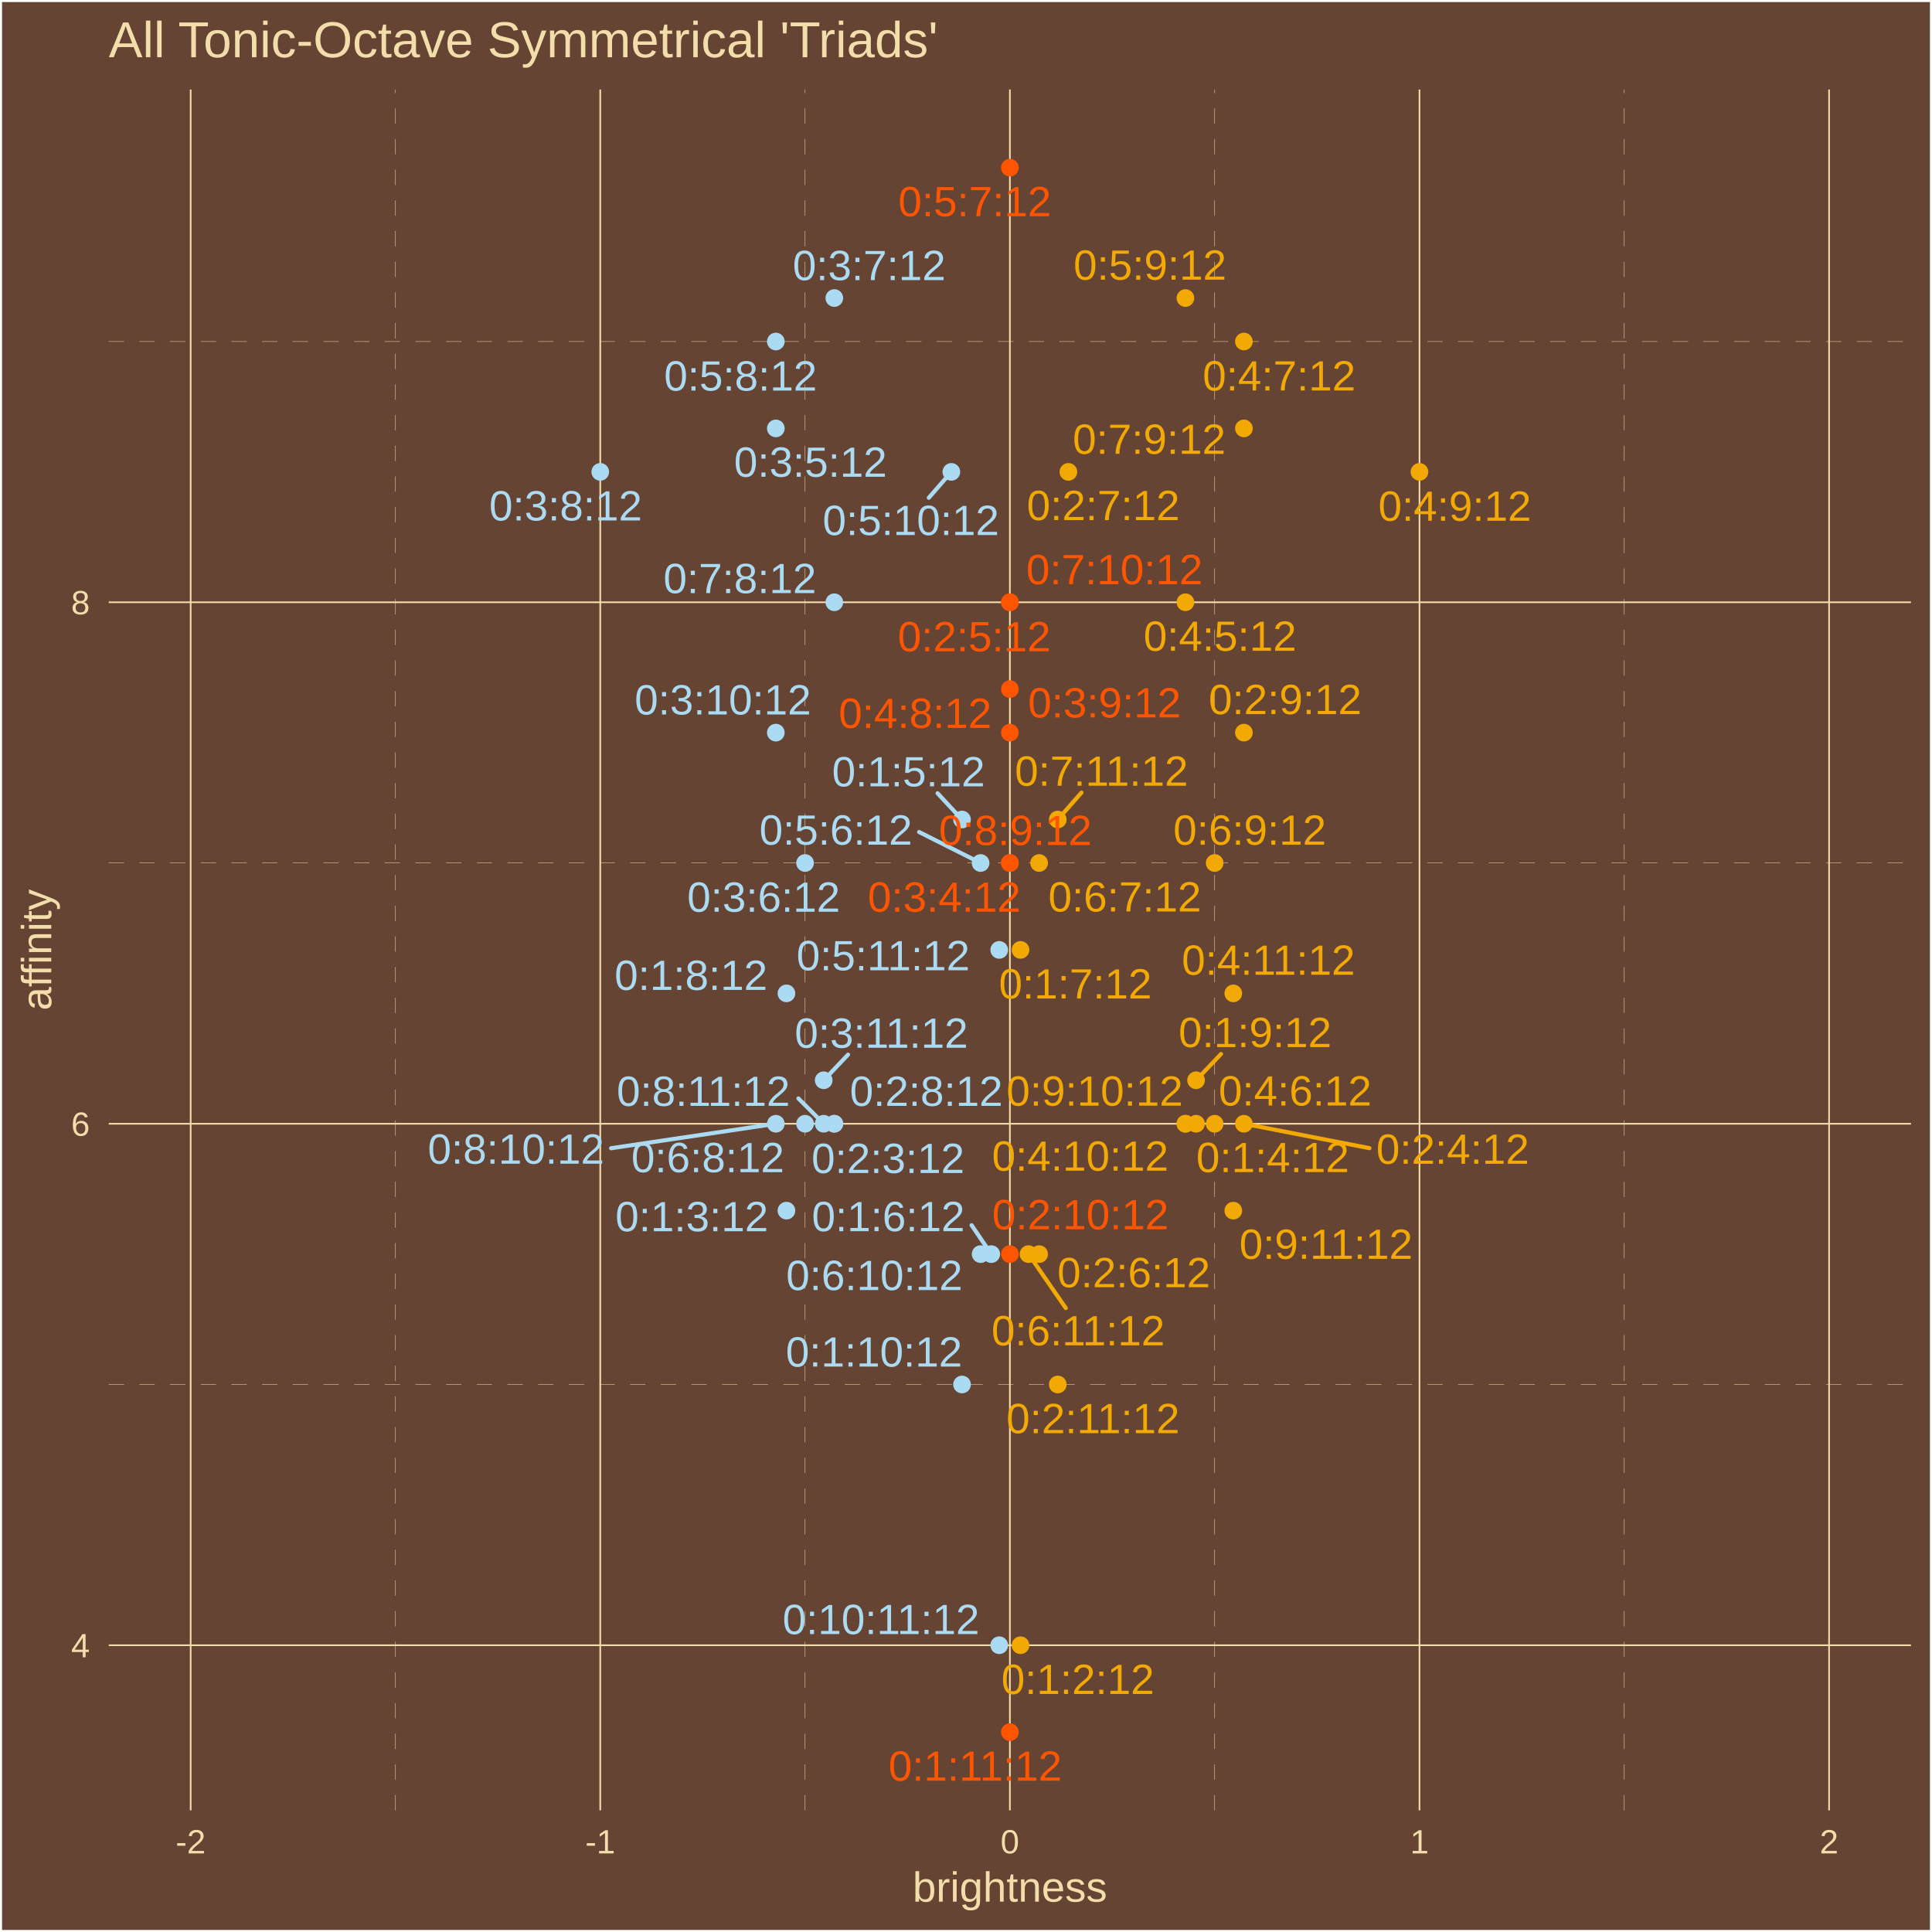
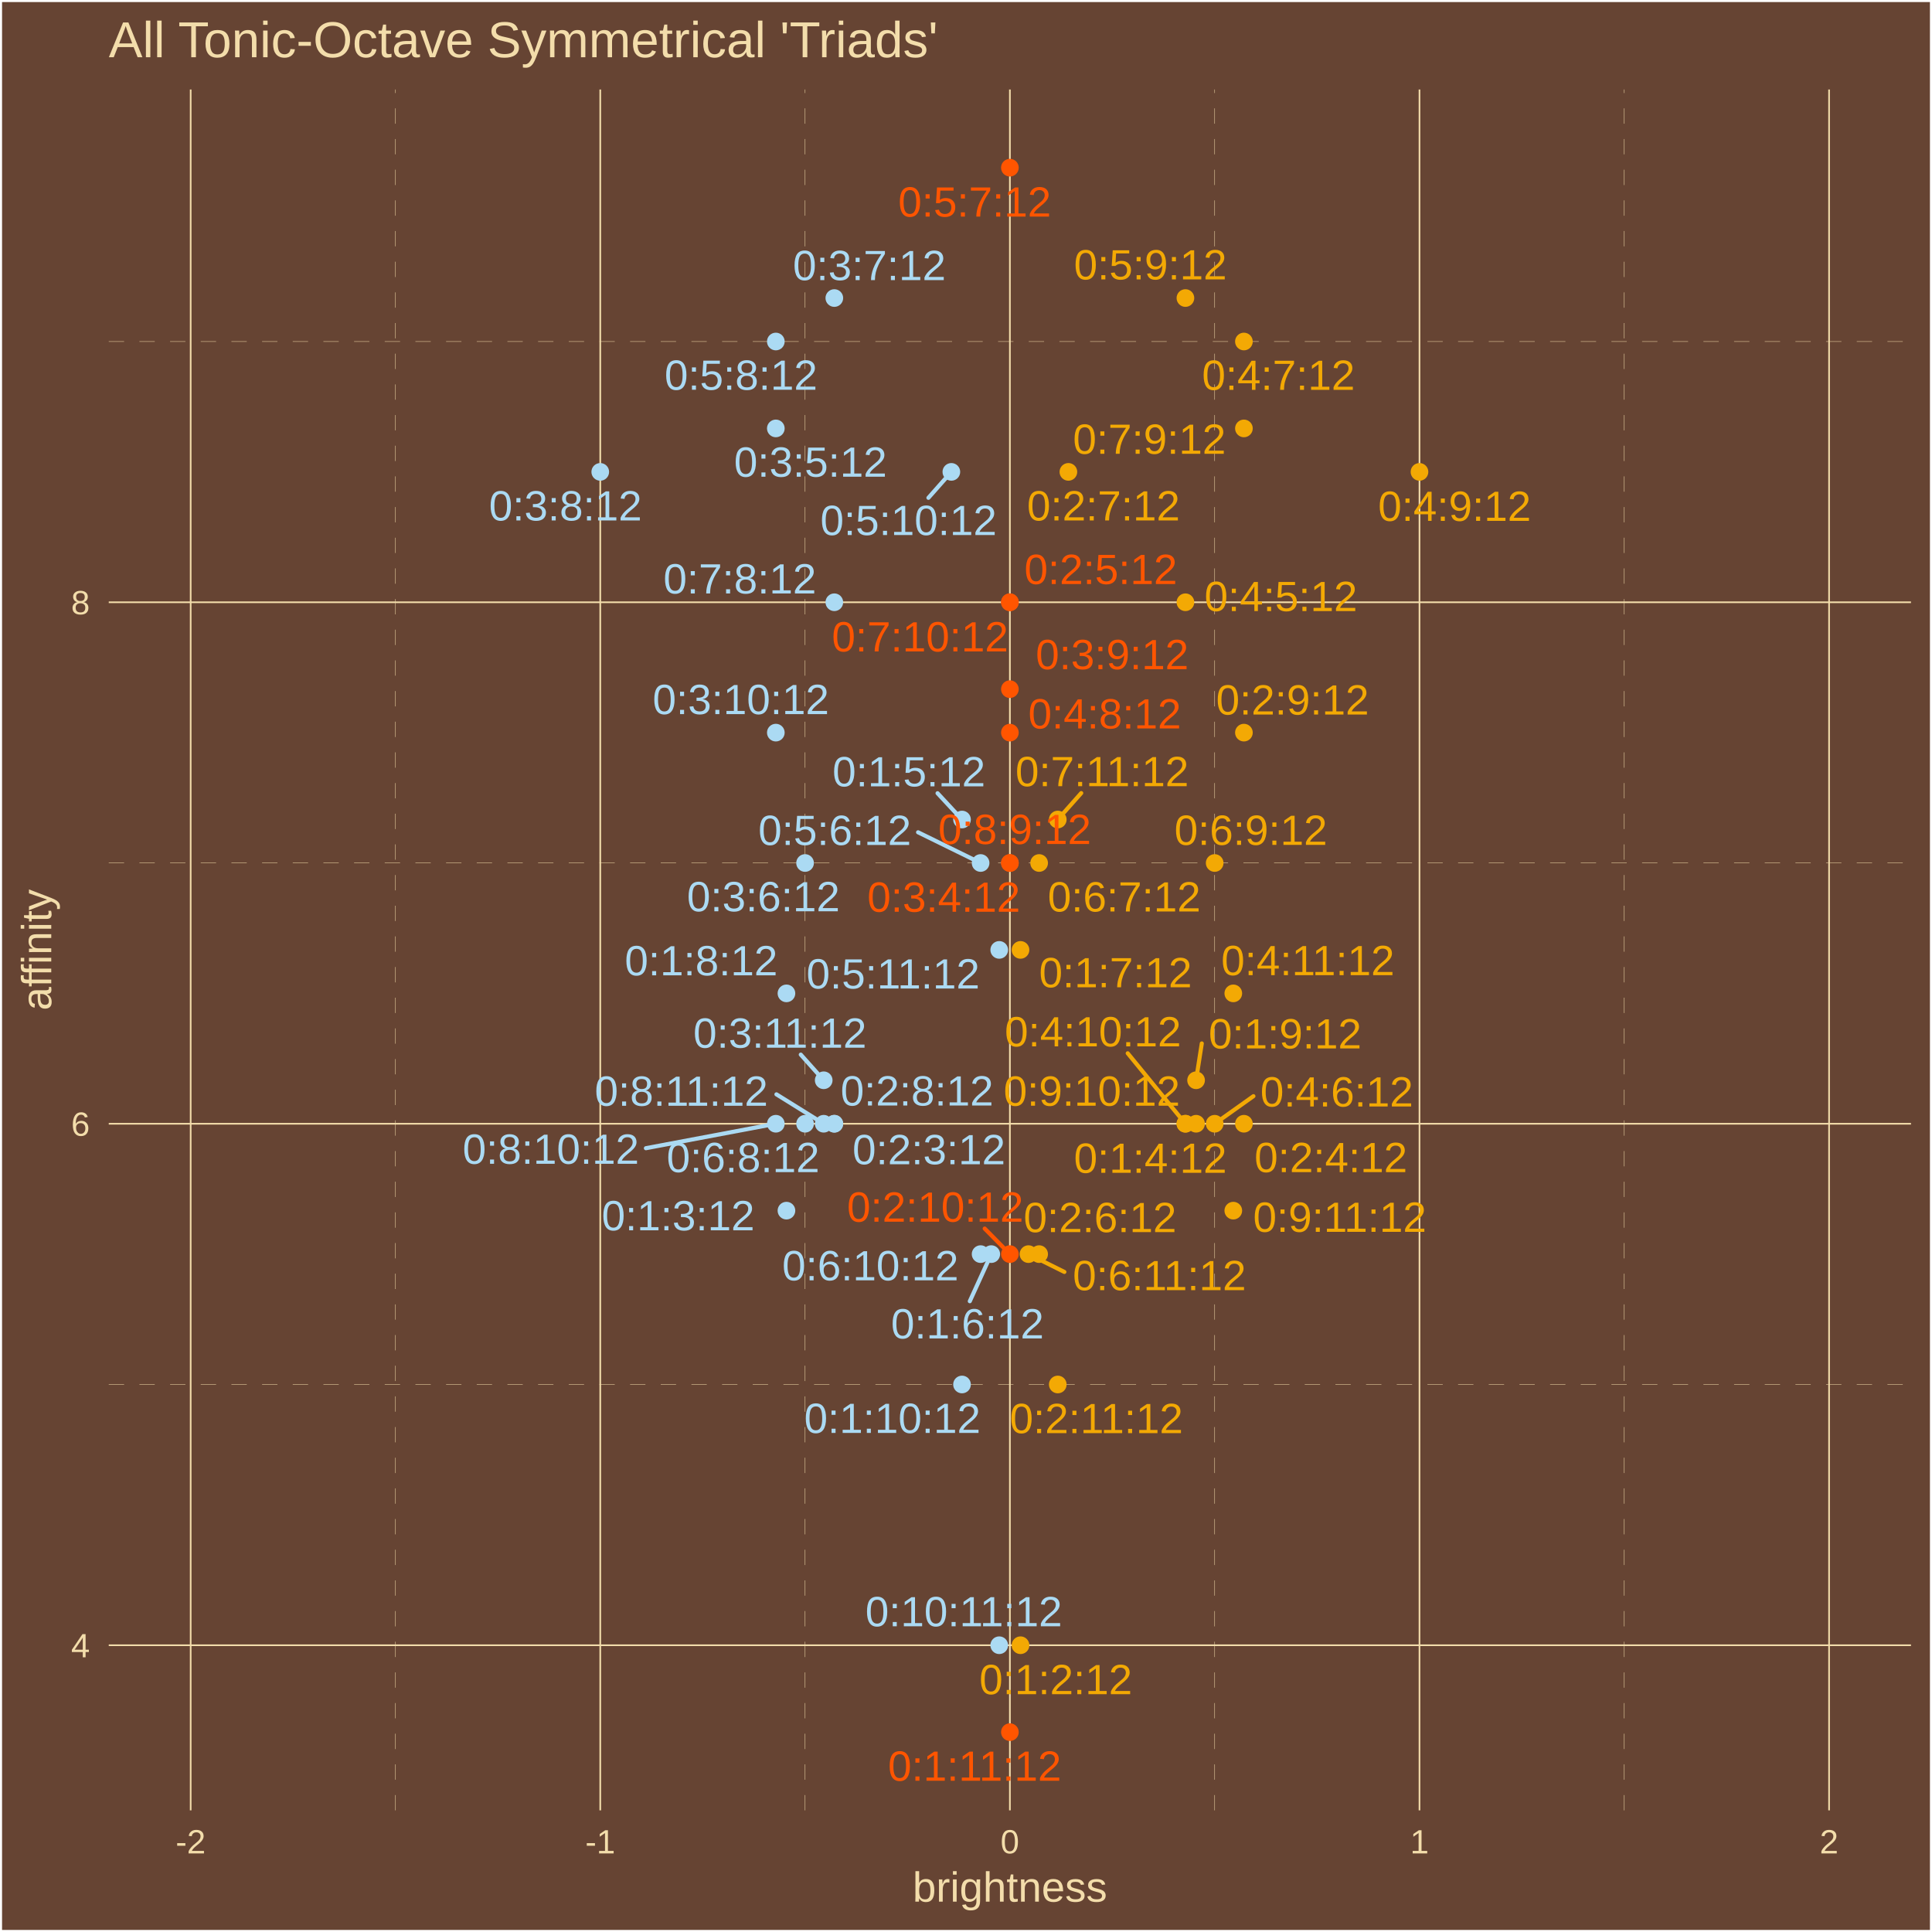
<svg xmlns="http://www.w3.org/2000/svg" class="svglite" width="504.00pt" height="504.00pt" viewBox="0 0 504.00 504.00">
  <defs>
    <style type="text/css">
    .svglite line, .svglite polyline, .svglite polygon, .svglite path, .svglite rect, .svglite circle {
      fill: none;
      stroke: #000000;
      stroke-linecap: round;
      stroke-linejoin: round;
      stroke-miterlimit: 10.00;
    }
    .svglite text {
      white-space: pre;
    }
  </style>
  </defs>
  <rect width="100%" height="100%" style="stroke: none; fill: #664433;" />
  <defs>
    <clipPath id="cpMC4wMHw1MDQuMDB8MC4wMHw1MDQuMDA=">
      <rect x="0.00" y="0.00" width="504.00" height="504.00" />
    </clipPath>
  </defs>
  <g clip-path="url(#cpMC4wMHw1MDQuMDB8MC4wMHw1MDQuMDA=)">
    <rect x="0.00" y="0" width="504.00" height="504.00" style="stroke-width: 1.07; stroke: #FFFFFF; fill: #664433;" />
  </g>
  <defs>
    <clipPath id="cpMjguMzd8NDk4LjUyfDIzLjM0fDQ3Mi4yNw==">
      <rect x="28.37" y="23.34" width="470.15" height="448.93" />
    </clipPath>
  </defs>
  <g clip-path="url(#cpMjguMzd8NDk4LjUyfDIzLjM0fDQ3Mi4yNw==)">
    <rect x="28.37" y="23.34" width="470.15" height="448.93" style="stroke-width: 1.07; stroke: none; fill: #664433;" />
    <polyline points="28.37,361.17 498.52,361.17 " style="stroke-width: 0.11; stroke: #F3DDAB; stroke-dasharray: 4.00,4.00; stroke-linecap: butt;" />
    <polyline points="28.37,225.13 498.52,225.13 " style="stroke-width: 0.11; stroke: #F3DDAB; stroke-dasharray: 4.00,4.00; stroke-linecap: butt;" />
    <polyline points="28.37,89.09 498.52,89.09 " style="stroke-width: 0.11; stroke: #F3DDAB; stroke-dasharray: 4.00,4.00; stroke-linecap: butt;" />
    <polyline points="103.17,472.27 103.17,23.34 " style="stroke-width: 0.11; stroke: #F3DDAB; stroke-dasharray: 4.00,4.00; stroke-linecap: butt;" />
    <polyline points="210.02,472.27 210.02,23.34 " style="stroke-width: 0.11; stroke: #F3DDAB; stroke-dasharray: 4.00,4.00; stroke-linecap: butt;" />
    <polyline points="316.87,472.27 316.87,23.34 " style="stroke-width: 0.11; stroke: #F3DDAB; stroke-dasharray: 4.00,4.00; stroke-linecap: butt;" />
    <polyline points="423.72,472.27 423.72,23.34 " style="stroke-width: 0.11; stroke: #F3DDAB; stroke-dasharray: 4.00,4.00; stroke-linecap: butt;" />
    <polyline points="28.37,429.19 498.52,429.19 " style="stroke-width: 0.43; stroke: #F3DDAB; stroke-linecap: butt;" />
    <polyline points="28.37,293.15 498.52,293.15 " style="stroke-width: 0.43; stroke: #F3DDAB; stroke-linecap: butt;" />
    <polyline points="28.37,157.11 498.52,157.11 " style="stroke-width: 0.43; stroke: #F3DDAB; stroke-linecap: butt;" />
    <polyline points="49.74,472.27 49.74,23.34 " style="stroke-width: 0.43; stroke: #F3DDAB; stroke-linecap: butt;" />
    <polyline points="156.59,472.27 156.59,23.34 " style="stroke-width: 0.43; stroke: #F3DDAB; stroke-linecap: butt;" />
    <polyline points="263.45,472.27 263.45,23.34 " style="stroke-width: 0.43; stroke: #F3DDAB; stroke-linecap: butt;" />
    <polyline points="370.30,472.27 370.30,23.34 " style="stroke-width: 0.43; stroke: #F3DDAB; stroke-linecap: butt;" />
    <polyline points="477.15,472.27 477.15,23.34 " style="stroke-width: 0.43; stroke: #F3DDAB; stroke-linecap: butt;" />
    <circle cx="266.22" cy="429.19" r="1.95" style="stroke-width: 0.71; stroke: #F3A904; fill: #F3A904;" />
    <circle cx="205.16" cy="315.82" r="1.95" style="stroke-width: 0.71; stroke: #ABDAF3; fill: #ABDAF3;" />
    <circle cx="312.02" cy="293.15" r="1.95" style="stroke-width: 0.71; stroke: #F3A904; fill: #F3A904;" />
    <circle cx="250.96" cy="213.79" r="1.95" style="stroke-width: 0.71; stroke: #ABDAF3; fill: #ABDAF3;" />
    <circle cx="258.59" cy="327.16" r="1.95" style="stroke-width: 0.71; stroke: #ABDAF3; fill: #ABDAF3;" />
    <circle cx="266.22" cy="247.80" r="1.95" style="stroke-width: 0.71; stroke: #F3A904; fill: #F3A904;" />
    <circle cx="205.16" cy="259.14" r="1.95" style="stroke-width: 0.71; stroke: #ABDAF3; fill: #ABDAF3;" />
    <circle cx="312.02" cy="281.81" r="1.95" style="stroke-width: 0.71; stroke: #F3A904; fill: #F3A904;" />
    <circle cx="250.96" cy="361.17" r="1.95" style="stroke-width: 0.71; stroke: #ABDAF3; fill: #ABDAF3;" />
    <circle cx="263.45" cy="451.86" r="1.95" style="stroke-width: 0.71; stroke: #FF5500; fill: #FF5500;" />
    <circle cx="217.65" cy="293.15" r="1.95" style="stroke-width: 0.71; stroke: #ABDAF3; fill: #ABDAF3;" />
    <circle cx="324.50" cy="293.15" r="1.95" style="stroke-width: 0.71; stroke: #F3A904; fill: #F3A904;" />
    <circle cx="263.45" cy="157.11" r="1.95" style="stroke-width: 0.71; stroke: #FF5500; fill: #FF5500;" />
    <circle cx="271.08" cy="327.16" r="1.95" style="stroke-width: 0.71; stroke: #F3A904; fill: #F3A904;" />
    <circle cx="278.71" cy="123.10" r="1.95" style="stroke-width: 0.71; stroke: #F3A904; fill: #F3A904;" />
    <circle cx="217.65" cy="293.15" r="1.95" style="stroke-width: 0.71; stroke: #ABDAF3; fill: #ABDAF3;" />
    <circle cx="324.50" cy="191.12" r="1.95" style="stroke-width: 0.71; stroke: #F3A904; fill: #F3A904;" />
    <circle cx="263.45" cy="327.16" r="1.95" style="stroke-width: 0.71; stroke: #FF5500; fill: #FF5500;" />
    <circle cx="275.94" cy="361.17" r="1.95" style="stroke-width: 0.71; stroke: #F3A904; fill: #F3A904;" />
    <circle cx="263.45" cy="225.13" r="1.95" style="stroke-width: 0.71; stroke: #FF5500; fill: #FF5500;" />
    <circle cx="202.39" cy="111.76" r="1.95" style="stroke-width: 0.71; stroke: #ABDAF3; fill: #ABDAF3;" />
    <circle cx="210.02" cy="225.13" r="1.95" style="stroke-width: 0.71; stroke: #ABDAF3; fill: #ABDAF3;" />
    <circle cx="217.65" cy="77.75" r="1.95" style="stroke-width: 0.71; stroke: #ABDAF3; fill: #ABDAF3;" />
    <circle cx="156.59" cy="123.10" r="1.95" style="stroke-width: 0.71; stroke: #ABDAF3; fill: #ABDAF3;" />
    <circle cx="263.45" cy="179.78" r="1.95" style="stroke-width: 0.71; stroke: #FF5500; fill: #FF5500;" />
    <circle cx="202.39" cy="191.12" r="1.95" style="stroke-width: 0.71; stroke: #ABDAF3; fill: #ABDAF3;" />
    <circle cx="214.88" cy="281.81" r="1.95" style="stroke-width: 0.71; stroke: #ABDAF3; fill: #ABDAF3;" />
    <circle cx="309.24" cy="157.11" r="1.95" style="stroke-width: 0.71; stroke: #F3A904; fill: #F3A904;" />
    <circle cx="316.87" cy="293.15" r="1.95" style="stroke-width: 0.71; stroke: #F3A904; fill: #F3A904;" />
    <circle cx="324.50" cy="89.09" r="1.95" style="stroke-width: 0.71; stroke: #F3A904; fill: #F3A904;" />
    <circle cx="263.45" cy="191.12" r="1.95" style="stroke-width: 0.71; stroke: #FF5500; fill: #FF5500;" />
    <circle cx="370.30" cy="123.10" r="1.95" style="stroke-width: 0.71; stroke: #F3A904; fill: #F3A904;" />
    <circle cx="309.24" cy="293.15" r="1.95" style="stroke-width: 0.71; stroke: #F3A904; fill: #F3A904;" />
    <circle cx="321.73" cy="259.14" r="1.95" style="stroke-width: 0.71; stroke: #F3A904; fill: #F3A904;" />
    <circle cx="255.81" cy="225.13" r="1.95" style="stroke-width: 0.71; stroke: #ABDAF3; fill: #ABDAF3;" />
    <circle cx="263.45" cy="43.74" r="1.95" style="stroke-width: 0.71; stroke: #FF5500; fill: #FF5500;" />
    <circle cx="202.39" cy="89.09" r="1.95" style="stroke-width: 0.71; stroke: #ABDAF3; fill: #ABDAF3;" />
    <circle cx="309.24" cy="77.75" r="1.95" style="stroke-width: 0.71; stroke: #F3A904; fill: #F3A904;" />
    <circle cx="248.18" cy="123.10" r="1.95" style="stroke-width: 0.71; stroke: #ABDAF3; fill: #ABDAF3;" />
    <circle cx="260.67" cy="247.80" r="1.95" style="stroke-width: 0.71; stroke: #ABDAF3; fill: #ABDAF3;" />
    <circle cx="271.08" cy="225.13" r="1.95" style="stroke-width: 0.71; stroke: #F3A904; fill: #F3A904;" />
    <circle cx="210.02" cy="293.15" r="1.95" style="stroke-width: 0.71; stroke: #ABDAF3; fill: #ABDAF3;" />
    <circle cx="316.87" cy="225.13" r="1.95" style="stroke-width: 0.71; stroke: #F3A904; fill: #F3A904;" />
    <circle cx="255.81" cy="327.16" r="1.95" style="stroke-width: 0.71; stroke: #ABDAF3; fill: #ABDAF3;" />
    <circle cx="268.30" cy="327.16" r="1.95" style="stroke-width: 0.71; stroke: #F3A904; fill: #F3A904;" />
    <circle cx="217.65" cy="157.11" r="1.95" style="stroke-width: 0.71; stroke: #ABDAF3; fill: #ABDAF3;" />
    <circle cx="324.50" cy="111.76" r="1.95" style="stroke-width: 0.71; stroke: #F3A904; fill: #F3A904;" />
    <circle cx="263.45" cy="157.11" r="1.95" style="stroke-width: 0.71; stroke: #FF5500; fill: #FF5500;" />
    <circle cx="275.94" cy="213.79" r="1.95" style="stroke-width: 0.71; stroke: #F3A904; fill: #F3A904;" />
    <circle cx="263.45" cy="225.13" r="1.95" style="stroke-width: 0.71; stroke: #FF5500; fill: #FF5500;" />
    <circle cx="202.39" cy="293.15" r="1.95" style="stroke-width: 0.71; stroke: #ABDAF3; fill: #ABDAF3;" />
    <circle cx="214.88" cy="293.15" r="1.95" style="stroke-width: 0.71; stroke: #ABDAF3; fill: #ABDAF3;" />
    <circle cx="309.24" cy="293.15" r="1.95" style="stroke-width: 0.71; stroke: #F3A904; fill: #F3A904;" />
    <circle cx="321.73" cy="315.82" r="1.95" style="stroke-width: 0.71; stroke: #F3A904; fill: #F3A904;" />
    <circle cx="260.67" cy="429.19" r="1.95" style="stroke-width: 0.71; stroke: #ABDAF3; fill: #ABDAF3;" />
-     <line x1="244.58" y1="206.94" x2="250.19" y2="212.97" style="stroke-width: 1.07; stroke: #ABDAF3;" />
-     <line x1="253.46" y1="319.62" x2="257.96" y2="326.24" style="stroke-width: 1.07; stroke: #ABDAF3;" />
-     <line x1="318.53" y1="274.95" x2="312.79" y2="281.00" style="stroke-width: 1.07; stroke: #F3A904;" />
-     <line x1="357.24" y1="299.52" x2="325.63" y2="293.37" style="stroke-width: 1.07; stroke: #F3A904;" />
-     <line x1="221.22" y1="275.13" x2="215.65" y2="281.00" style="stroke-width: 1.07; stroke: #ABDAF3;" />
-     <line x1="239.77" y1="217.05" x2="254.80" y2="224.61" style="stroke-width: 1.07; stroke: #ABDAF3;" />
-     <line x1="242.30" y1="129.85" x2="247.45" y2="123.94" style="stroke-width: 1.07; stroke: #ABDAF3;" />
-     <line x1="278.03" y1="341.24" x2="268.94" y2="328.07" style="stroke-width: 1.07; stroke: #F3A904;" />
-     <line x1="282.12" y1="206.77" x2="276.68" y2="212.95" style="stroke-width: 1.07; stroke: #F3A904;" />
-     <line x1="159.41" y1="299.54" x2="201.25" y2="293.32" style="stroke-width: 1.07; stroke: #ABDAF3;" />
-     <line x1="208.29" y1="286.56" x2="214.08" y2="292.35" style="stroke-width: 1.07; stroke: #ABDAF3;" />
-     <text x="281.16" y="441.91" text-anchor="middle" style="font-size: 11.04px;fill: #F3A904; font-family: &quot;Arial&quot;;" textLength="39.87px" lengthAdjust="spacingAndGlyphs">0:1:2:12</text>
-     <text x="180.47" y="321.19" text-anchor="middle" style="font-size: 11.04px;fill: #ABDAF3; font-family: &quot;Arial&quot;;" textLength="39.87px" lengthAdjust="spacingAndGlyphs">0:1:3:12</text>
-     <text x="332.01" y="305.76" text-anchor="middle" style="font-size: 11.04px;fill: #F3A904; font-family: &quot;Arial&quot;;" textLength="39.87px" lengthAdjust="spacingAndGlyphs">0:1:4:12</text>
-     <text x="237.00" y="205.14" text-anchor="middle" style="font-size: 11.04px;fill: #ABDAF3; font-family: &quot;Arial&quot;;" textLength="39.87px" lengthAdjust="spacingAndGlyphs">0:1:5:12</text>
-     <text x="231.73" y="321.17" text-anchor="middle" style="font-size: 11.04px;fill: #ABDAF3; font-family: &quot;Arial&quot;;" textLength="39.87px" lengthAdjust="spacingAndGlyphs">0:1:6:12</text>
-     <text x="280.52" y="260.48" text-anchor="middle" style="font-size: 11.04px;fill: #F3A904; font-family: &quot;Arial&quot;;" textLength="39.87px" lengthAdjust="spacingAndGlyphs">0:1:7:12</text>
-     <text x="180.26" y="258.24" text-anchor="middle" style="font-size: 11.04px;fill: #ABDAF3; font-family: &quot;Arial&quot;;" textLength="39.87px" lengthAdjust="spacingAndGlyphs">0:1:8:12</text>
-     <text x="327.41" y="273.15" text-anchor="middle" style="font-size: 11.04px;fill: #F3A904; font-family: &quot;Arial&quot;;" textLength="39.87px" lengthAdjust="spacingAndGlyphs">0:1:9:12</text>
-     <text x="228.00" y="356.50" text-anchor="middle" style="font-size: 11.04px;fill: #ABDAF3; font-family: &quot;Arial&quot;;" textLength="46.01px" lengthAdjust="spacingAndGlyphs">0:1:10:12</text>
-     <text x="254.39" y="464.53" text-anchor="middle" style="font-size: 11.04px;fill: #FF5500; font-family: &quot;Arial&quot;;" textLength="46.01px" lengthAdjust="spacingAndGlyphs">0:1:11:12</text>
-     <text x="231.65" y="306.00" text-anchor="middle" style="font-size: 11.04px;fill: #ABDAF3; font-family: &quot;Arial&quot;;" textLength="39.87px" lengthAdjust="spacingAndGlyphs">0:2:3:12</text>
-     <text x="378.97" y="303.60" text-anchor="middle" style="font-size: 11.04px;fill: #F3A904; font-family: &quot;Arial&quot;;" textLength="39.87px" lengthAdjust="spacingAndGlyphs">0:2:4:12</text>
-     <text x="254.14" y="169.90" text-anchor="middle" style="font-size: 11.04px;fill: #FF5500; font-family: &quot;Arial&quot;;" textLength="39.87px" lengthAdjust="spacingAndGlyphs">0:2:5:12</text>
-     <text x="295.77" y="335.80" text-anchor="middle" style="font-size: 11.04px;fill: #F3A904; font-family: &quot;Arial&quot;;" textLength="39.87px" lengthAdjust="spacingAndGlyphs">0:2:6:12</text>
-     <text x="287.81" y="135.68" text-anchor="middle" style="font-size: 11.04px;fill: #F3A904; font-family: &quot;Arial&quot;;" textLength="39.87px" lengthAdjust="spacingAndGlyphs">0:2:7:12</text>
-     <text x="241.64" y="288.49" text-anchor="middle" style="font-size: 11.04px;fill: #ABDAF3; font-family: &quot;Arial&quot;;" textLength="39.87px" lengthAdjust="spacingAndGlyphs">0:2:8:12</text>
-     <text x="335.25" y="186.29" text-anchor="middle" style="font-size: 11.04px;fill: #F3A904; font-family: &quot;Arial&quot;;" textLength="39.87px" lengthAdjust="spacingAndGlyphs">0:2:9:12</text>
-     <text x="281.85" y="320.68" text-anchor="middle" style="font-size: 11.04px;fill: #FF5500; font-family: &quot;Arial&quot;;" textLength="46.01px" lengthAdjust="spacingAndGlyphs">0:2:10:12</text>
-     <text x="285.13" y="373.87" text-anchor="middle" style="font-size: 11.04px;fill: #F3A904; font-family: &quot;Arial&quot;;" textLength="46.01px" lengthAdjust="spacingAndGlyphs">0:2:11:12</text>
-     <text x="246.32" y="237.83" text-anchor="middle" style="font-size: 11.04px;fill: #FF5500; font-family: &quot;Arial&quot;;" textLength="39.87px" lengthAdjust="spacingAndGlyphs">0:3:4:12</text>
-     <text x="211.43" y="124.37" text-anchor="middle" style="font-size: 11.04px;fill: #ABDAF3; font-family: &quot;Arial&quot;;" textLength="39.87px" lengthAdjust="spacingAndGlyphs">0:3:5:12</text>
-     <text x="199.21" y="237.84" text-anchor="middle" style="font-size: 11.04px;fill: #ABDAF3; font-family: &quot;Arial&quot;;" textLength="39.87px" lengthAdjust="spacingAndGlyphs">0:3:6:12</text>
-     <text x="226.74" y="73.07" text-anchor="middle" style="font-size: 11.04px;fill: #ABDAF3; font-family: &quot;Arial&quot;;" textLength="39.87px" lengthAdjust="spacingAndGlyphs">0:3:7:12</text>
-     <text x="147.56" y="135.77" text-anchor="middle" style="font-size: 11.04px;fill: #ABDAF3; font-family: &quot;Arial&quot;;" textLength="39.87px" lengthAdjust="spacingAndGlyphs">0:3:8:12</text>
-     <text x="288.12" y="187.16" text-anchor="middle" style="font-size: 11.04px;fill: #FF5500; font-family: &quot;Arial&quot;;" textLength="39.87px" lengthAdjust="spacingAndGlyphs">0:3:9:12</text>
-     <text x="188.57" y="186.38" text-anchor="middle" style="font-size: 11.04px;fill: #ABDAF3; font-family: &quot;Arial&quot;;" textLength="46.01px" lengthAdjust="spacingAndGlyphs">0:3:10:12</text>
-     <text x="229.92" y="273.33" text-anchor="middle" style="font-size: 11.04px;fill: #ABDAF3; font-family: &quot;Arial&quot;;" textLength="46.01px" lengthAdjust="spacingAndGlyphs">0:3:11:12</text>
-     <text x="318.26" y="169.77" text-anchor="middle" style="font-size: 11.04px;fill: #F3A904; font-family: &quot;Arial&quot;;" textLength="39.87px" lengthAdjust="spacingAndGlyphs">0:4:5:12</text>
-     <text x="337.86" y="288.39" text-anchor="middle" style="font-size: 11.04px;fill: #F3A904; font-family: &quot;Arial&quot;;" textLength="39.87px" lengthAdjust="spacingAndGlyphs">0:4:6:12</text>
-     <text x="333.69" y="101.87" text-anchor="middle" style="font-size: 11.04px;fill: #F3A904; font-family: &quot;Arial&quot;;" textLength="39.87px" lengthAdjust="spacingAndGlyphs">0:4:7:12</text>
-     <text x="238.74" y="189.89" text-anchor="middle" style="font-size: 11.04px;fill: #FF5500; font-family: &quot;Arial&quot;;" textLength="39.87px" lengthAdjust="spacingAndGlyphs">0:4:8:12</text>
-     <text x="379.51" y="135.85" text-anchor="middle" style="font-size: 11.04px;fill: #F3A904; font-family: &quot;Arial&quot;;" textLength="39.87px" lengthAdjust="spacingAndGlyphs">0:4:9:12</text>
-     <text x="281.80" y="305.40" text-anchor="middle" style="font-size: 11.04px;fill: #F3A904; font-family: &quot;Arial&quot;;" textLength="46.01px" lengthAdjust="spacingAndGlyphs">0:4:10:12</text>
-     <text x="330.89" y="254.28" text-anchor="middle" style="font-size: 11.04px;fill: #F3A904; font-family: &quot;Arial&quot;;" textLength="46.01px" lengthAdjust="spacingAndGlyphs">0:4:11:12</text>
-     <text x="218.04" y="220.34" text-anchor="middle" style="font-size: 11.04px;fill: #ABDAF3; font-family: &quot;Arial&quot;;" textLength="39.87px" lengthAdjust="spacingAndGlyphs">0:5:6:12</text>
-     <text x="254.28" y="56.41" text-anchor="middle" style="font-size: 11.04px;fill: #FF5500; font-family: &quot;Arial&quot;;" textLength="39.87px" lengthAdjust="spacingAndGlyphs">0:5:7:12</text>
-     <text x="193.18" y="101.89" text-anchor="middle" style="font-size: 11.04px;fill: #ABDAF3; font-family: &quot;Arial&quot;;" textLength="39.87px" lengthAdjust="spacingAndGlyphs">0:5:8:12</text>
-     <text x="299.99" y="72.97" text-anchor="middle" style="font-size: 11.04px;fill: #F3A904; font-family: &quot;Arial&quot;;" textLength="39.87px" lengthAdjust="spacingAndGlyphs">0:5:9:12</text>
-     <text x="237.62" y="139.57" text-anchor="middle" style="font-size: 11.04px;fill: #ABDAF3; font-family: &quot;Arial&quot;;" textLength="46.01px" lengthAdjust="spacingAndGlyphs">0:5:10:12</text>
-     <text x="230.39" y="253.11" text-anchor="middle" style="font-size: 11.04px;fill: #ABDAF3; font-family: &quot;Arial&quot;;" textLength="46.01px" lengthAdjust="spacingAndGlyphs">0:5:11:12</text>
-     <text x="293.42" y="237.78" text-anchor="middle" style="font-size: 11.04px;fill: #F3A904; font-family: &quot;Arial&quot;;" textLength="39.87px" lengthAdjust="spacingAndGlyphs">0:6:7:12</text>
-     <text x="184.64" y="305.78" text-anchor="middle" style="font-size: 11.04px;fill: #ABDAF3; font-family: &quot;Arial&quot;;" textLength="39.87px" lengthAdjust="spacingAndGlyphs">0:6:8:12</text>
-     <text x="326.02" y="220.36" text-anchor="middle" style="font-size: 11.04px;fill: #F3A904; font-family: &quot;Arial&quot;;" textLength="39.87px" lengthAdjust="spacingAndGlyphs">0:6:9:12</text>
-     <text x="228.09" y="336.53" text-anchor="middle" style="font-size: 11.04px;fill: #ABDAF3; font-family: &quot;Arial&quot;;" textLength="46.01px" lengthAdjust="spacingAndGlyphs">0:6:10:12</text>
-     <text x="281.25" y="350.95" text-anchor="middle" style="font-size: 11.04px;fill: #F3A904; font-family: &quot;Arial&quot;;" textLength="46.01px" lengthAdjust="spacingAndGlyphs">0:6:11:12</text>
-     <text x="193.01" y="154.73" text-anchor="middle" style="font-size: 11.04px;fill: #ABDAF3; font-family: &quot;Arial&quot;;" textLength="39.87px" lengthAdjust="spacingAndGlyphs">0:7:8:12</text>
-     <text x="299.79" y="118.39" text-anchor="middle" style="font-size: 11.04px;fill: #F3A904; font-family: &quot;Arial&quot;;" textLength="39.87px" lengthAdjust="spacingAndGlyphs">0:7:9:12</text>
-     <text x="290.73" y="152.40" text-anchor="middle" style="font-size: 11.04px;fill: #FF5500; font-family: &quot;Arial&quot;;" textLength="46.01px" lengthAdjust="spacingAndGlyphs">0:7:10:12</text>
-     <text x="287.34" y="204.97" text-anchor="middle" style="font-size: 11.04px;fill: #F3A904; font-family: &quot;Arial&quot;;" textLength="46.01px" lengthAdjust="spacingAndGlyphs">0:7:11:12</text>
-     <text x="264.89" y="220.44" text-anchor="middle" style="font-size: 11.04px;fill: #FF5500; font-family: &quot;Arial&quot;;" textLength="39.87px" lengthAdjust="spacingAndGlyphs">0:8:9:12</text>
-     <text x="134.61" y="303.57" text-anchor="middle" style="font-size: 11.04px;fill: #ABDAF3; font-family: &quot;Arial&quot;;" textLength="46.01px" lengthAdjust="spacingAndGlyphs">0:8:10:12</text>
-     <text x="183.49" y="288.49" text-anchor="middle" style="font-size: 11.04px;fill: #ABDAF3; font-family: &quot;Arial&quot;;" textLength="46.01px" lengthAdjust="spacingAndGlyphs">0:8:11:12</text>
-     <text x="285.57" y="288.44" text-anchor="middle" style="font-size: 11.04px;fill: #F3A904; font-family: &quot;Arial&quot;;" textLength="46.01px" lengthAdjust="spacingAndGlyphs">0:9:10:12</text>
-     <text x="345.91" y="328.40" text-anchor="middle" style="font-size: 11.04px;fill: #F3A904; font-family: &quot;Arial&quot;;" textLength="46.01px" lengthAdjust="spacingAndGlyphs">0:9:11:12</text>
-     <text x="229.83" y="426.28" text-anchor="middle" style="font-size: 11.04px;fill: #ABDAF3; font-family: &quot;Arial&quot;;" textLength="52.14px" lengthAdjust="spacingAndGlyphs">0:10:11:12</text>
+     <line x1="244.58" y1="206.93" x2="250.19" y2="212.97" style="stroke-width: 1.07; stroke: #ABDAF3;" />
+     <line x1="252.99" y1="339.45" x2="258.13" y2="328.17" style="stroke-width: 1.07; stroke: #ABDAF3;" />
+     <line x1="313.51" y1="272.20" x2="312.18" y2="280.72" style="stroke-width: 1.07; stroke: #F3A904;" />
+     <line x1="256.88" y1="320.50" x2="262.66" y2="326.36" style="stroke-width: 1.07; stroke: #FF5500;" />
+     <line x1="208.90" y1="275.12" x2="214.13" y2="280.97" style="stroke-width: 1.07; stroke: #ABDAF3;" />
+     <line x1="326.98" y1="285.96" x2="317.80" y2="292.49" style="stroke-width: 1.07; stroke: #F3A904;" />
+     <line x1="294.19" y1="274.77" x2="308.53" y2="292.28" style="stroke-width: 1.07; stroke: #F3A904;" />
+     <line x1="239.50" y1="217.12" x2="254.79" y2="224.62" style="stroke-width: 1.07; stroke: #ABDAF3;" />
+     <line x1="242.20" y1="129.86" x2="247.44" y2="123.94" style="stroke-width: 1.07; stroke: #ABDAF3;" />
+     <line x1="277.66" y1="331.81" x2="269.32" y2="327.67" style="stroke-width: 1.07; stroke: #F3A904;" />
+     <line x1="282.06" y1="206.89" x2="276.68" y2="212.95" style="stroke-width: 1.07; stroke: #F3A904;" />
+     <line x1="168.50" y1="299.53" x2="201.26" y2="293.36" style="stroke-width: 1.07; stroke: #ABDAF3;" />
+     <line x1="202.55" y1="285.48" x2="213.91" y2="292.55" style="stroke-width: 1.07; stroke: #ABDAF3;" />
+     <text x="275.42" y="441.96" text-anchor="middle" style="font-size: 11.04px;fill: #F3A904; font-family: &quot;Arial&quot;;" textLength="39.87px" lengthAdjust="spacingAndGlyphs">0:1:2:12</text>
+     <text x="176.91" y="320.95" text-anchor="middle" style="font-size: 11.04px;fill: #ABDAF3; font-family: &quot;Arial&quot;;" textLength="39.87px" lengthAdjust="spacingAndGlyphs">0:1:3:12</text>
+     <text x="300.09" y="305.95" text-anchor="middle" style="font-size: 11.04px;fill: #F3A904; font-family: &quot;Arial&quot;;" textLength="39.87px" lengthAdjust="spacingAndGlyphs">0:1:4:12</text>
+     <text x="237.11" y="205.13" text-anchor="middle" style="font-size: 11.04px;fill: #ABDAF3; font-family: &quot;Arial&quot;;" textLength="39.87px" lengthAdjust="spacingAndGlyphs">0:1:5:12</text>
+     <text x="252.38" y="349.16" text-anchor="middle" style="font-size: 11.04px;fill: #ABDAF3; font-family: &quot;Arial&quot;;" textLength="39.87px" lengthAdjust="spacingAndGlyphs">0:1:6:12</text>
+     <text x="291.00" y="257.55" text-anchor="middle" style="font-size: 11.04px;fill: #F3A904; font-family: &quot;Arial&quot;;" textLength="39.87px" lengthAdjust="spacingAndGlyphs">0:1:7:12</text>
+     <text x="182.92" y="254.44" text-anchor="middle" style="font-size: 11.04px;fill: #ABDAF3; font-family: &quot;Arial&quot;;" textLength="39.87px" lengthAdjust="spacingAndGlyphs">0:1:8:12</text>
+     <text x="335.24" y="273.50" text-anchor="middle" style="font-size: 11.04px;fill: #F3A904; font-family: &quot;Arial&quot;;" textLength="39.87px" lengthAdjust="spacingAndGlyphs">0:1:9:12</text>
+     <text x="232.79" y="373.81" text-anchor="middle" style="font-size: 11.04px;fill: #ABDAF3; font-family: &quot;Arial&quot;;" textLength="46.01px" lengthAdjust="spacingAndGlyphs">0:1:10:12</text>
+     <text x="254.26" y="464.54" text-anchor="middle" style="font-size: 11.04px;fill: #FF5500; font-family: &quot;Arial&quot;;" textLength="46.01px" lengthAdjust="spacingAndGlyphs">0:1:11:12</text>
+     <text x="242.33" y="303.71" text-anchor="middle" style="font-size: 11.04px;fill: #ABDAF3; font-family: &quot;Arial&quot;;" textLength="39.87px" lengthAdjust="spacingAndGlyphs">0:2:3:12</text>
+     <text x="347.19" y="305.77" text-anchor="middle" style="font-size: 11.04px;fill: #F3A904; font-family: &quot;Arial&quot;;" textLength="39.87px" lengthAdjust="spacingAndGlyphs">0:2:4:12</text>
+     <text x="287.16" y="152.35" text-anchor="middle" style="font-size: 11.04px;fill: #FF5500; font-family: &quot;Arial&quot;;" textLength="39.87px" lengthAdjust="spacingAndGlyphs">0:2:5:12</text>
+     <text x="286.96" y="321.42" text-anchor="middle" style="font-size: 11.04px;fill: #F3A904; font-family: &quot;Arial&quot;;" textLength="39.87px" lengthAdjust="spacingAndGlyphs">0:2:6:12</text>
+     <text x="287.87" y="135.77" text-anchor="middle" style="font-size: 11.04px;fill: #F3A904; font-family: &quot;Arial&quot;;" textLength="39.87px" lengthAdjust="spacingAndGlyphs">0:2:7:12</text>
+     <text x="239.22" y="288.40" text-anchor="middle" style="font-size: 11.04px;fill: #ABDAF3; font-family: &quot;Arial&quot;;" textLength="39.87px" lengthAdjust="spacingAndGlyphs">0:2:8:12</text>
+     <text x="337.18" y="186.41" text-anchor="middle" style="font-size: 11.04px;fill: #F3A904; font-family: &quot;Arial&quot;;" textLength="39.87px" lengthAdjust="spacingAndGlyphs">0:2:9:12</text>
+     <text x="243.98" y="318.70" text-anchor="middle" style="font-size: 11.04px;fill: #FF5500; font-family: &quot;Arial&quot;;" textLength="46.01px" lengthAdjust="spacingAndGlyphs">0:2:10:12</text>
+     <text x="286.01" y="373.86" text-anchor="middle" style="font-size: 11.04px;fill: #F3A904; font-family: &quot;Arial&quot;;" textLength="46.01px" lengthAdjust="spacingAndGlyphs">0:2:11:12</text>
+     <text x="246.20" y="237.84" text-anchor="middle" style="font-size: 11.04px;fill: #FF5500; font-family: &quot;Arial&quot;;" textLength="39.87px" lengthAdjust="spacingAndGlyphs">0:3:4:12</text>
+     <text x="211.43" y="124.36" text-anchor="middle" style="font-size: 11.04px;fill: #ABDAF3; font-family: &quot;Arial&quot;;" textLength="39.87px" lengthAdjust="spacingAndGlyphs">0:3:5:12</text>
+     <text x="199.15" y="237.73" text-anchor="middle" style="font-size: 11.04px;fill: #ABDAF3; font-family: &quot;Arial&quot;;" textLength="39.87px" lengthAdjust="spacingAndGlyphs">0:3:6:12</text>
+     <text x="226.79" y="73.07" text-anchor="middle" style="font-size: 11.04px;fill: #ABDAF3; font-family: &quot;Arial&quot;;" textLength="39.87px" lengthAdjust="spacingAndGlyphs">0:3:7:12</text>
+     <text x="147.51" y="135.77" text-anchor="middle" style="font-size: 11.04px;fill: #ABDAF3; font-family: &quot;Arial&quot;;" textLength="39.87px" lengthAdjust="spacingAndGlyphs">0:3:8:12</text>
+     <text x="290.13" y="174.57" text-anchor="middle" style="font-size: 11.04px;fill: #FF5500; font-family: &quot;Arial&quot;;" textLength="39.87px" lengthAdjust="spacingAndGlyphs">0:3:9:12</text>
+     <text x="193.27" y="186.29" text-anchor="middle" style="font-size: 11.04px;fill: #ABDAF3; font-family: &quot;Arial&quot;;" textLength="46.01px" lengthAdjust="spacingAndGlyphs">0:3:10:12</text>
+     <text x="203.46" y="273.32" text-anchor="middle" style="font-size: 11.04px;fill: #ABDAF3; font-family: &quot;Arial&quot;;" textLength="46.01px" lengthAdjust="spacingAndGlyphs">0:3:11:12</text>
+     <text x="334.14" y="159.41" text-anchor="middle" style="font-size: 11.04px;fill: #F3A904; font-family: &quot;Arial&quot;;" textLength="39.87px" lengthAdjust="spacingAndGlyphs">0:4:5:12</text>
+     <text x="348.72" y="288.66" text-anchor="middle" style="font-size: 11.04px;fill: #F3A904; font-family: &quot;Arial&quot;;" textLength="39.87px" lengthAdjust="spacingAndGlyphs">0:4:6:12</text>
+     <text x="333.51" y="101.70" text-anchor="middle" style="font-size: 11.04px;fill: #F3A904; font-family: &quot;Arial&quot;;" textLength="39.87px" lengthAdjust="spacingAndGlyphs">0:4:7:12</text>
+     <text x="288.18" y="190.03" text-anchor="middle" style="font-size: 11.04px;fill: #FF5500; font-family: &quot;Arial&quot;;" textLength="39.87px" lengthAdjust="spacingAndGlyphs">0:4:8:12</text>
+     <text x="379.45" y="135.88" text-anchor="middle" style="font-size: 11.04px;fill: #F3A904; font-family: &quot;Arial&quot;;" textLength="39.87px" lengthAdjust="spacingAndGlyphs">0:4:9:12</text>
+     <text x="285.11" y="272.97" text-anchor="middle" style="font-size: 11.04px;fill: #F3A904; font-family: &quot;Arial&quot;;" textLength="46.01px" lengthAdjust="spacingAndGlyphs">0:4:10:12</text>
+     <text x="341.18" y="254.39" text-anchor="middle" style="font-size: 11.04px;fill: #F3A904; font-family: &quot;Arial&quot;;" textLength="46.01px" lengthAdjust="spacingAndGlyphs">0:4:11:12</text>
+     <text x="217.76" y="220.43" text-anchor="middle" style="font-size: 11.04px;fill: #ABDAF3; font-family: &quot;Arial&quot;;" textLength="39.87px" lengthAdjust="spacingAndGlyphs">0:5:6:12</text>
+     <text x="254.26" y="56.51" text-anchor="middle" style="font-size: 11.04px;fill: #FF5500; font-family: &quot;Arial&quot;;" textLength="39.87px" lengthAdjust="spacingAndGlyphs">0:5:7:12</text>
+     <text x="193.30" y="101.68" text-anchor="middle" style="font-size: 11.04px;fill: #ABDAF3; font-family: &quot;Arial&quot;;" textLength="39.87px" lengthAdjust="spacingAndGlyphs">0:5:8:12</text>
+     <text x="300.10" y="72.89" text-anchor="middle" style="font-size: 11.04px;fill: #F3A904; font-family: &quot;Arial&quot;;" textLength="39.87px" lengthAdjust="spacingAndGlyphs">0:5:9:12</text>
+     <text x="237.01" y="139.58" text-anchor="middle" style="font-size: 11.04px;fill: #ABDAF3; font-family: &quot;Arial&quot;;" textLength="46.01px" lengthAdjust="spacingAndGlyphs">0:5:10:12</text>
+     <text x="232.98" y="257.87" text-anchor="middle" style="font-size: 11.04px;fill: #ABDAF3; font-family: &quot;Arial&quot;;" textLength="46.01px" lengthAdjust="spacingAndGlyphs">0:5:11:12</text>
+     <text x="293.27" y="237.78" text-anchor="middle" style="font-size: 11.04px;fill: #F3A904; font-family: &quot;Arial&quot;;" textLength="39.87px" lengthAdjust="spacingAndGlyphs">0:6:7:12</text>
+     <text x="193.85" y="305.77" text-anchor="middle" style="font-size: 11.04px;fill: #ABDAF3; font-family: &quot;Arial&quot;;" textLength="39.87px" lengthAdjust="spacingAndGlyphs">0:6:8:12</text>
+     <text x="326.30" y="220.40" text-anchor="middle" style="font-size: 11.04px;fill: #F3A904; font-family: &quot;Arial&quot;;" textLength="39.87px" lengthAdjust="spacingAndGlyphs">0:6:9:12</text>
+     <text x="227.06" y="333.99" text-anchor="middle" style="font-size: 11.04px;fill: #ABDAF3; font-family: &quot;Arial&quot;;" textLength="46.01px" lengthAdjust="spacingAndGlyphs">0:6:10:12</text>
+     <text x="302.46" y="336.57" text-anchor="middle" style="font-size: 11.04px;fill: #F3A904; font-family: &quot;Arial&quot;;" textLength="46.01px" lengthAdjust="spacingAndGlyphs">0:6:11:12</text>
+     <text x="193.00" y="154.82" text-anchor="middle" style="font-size: 11.04px;fill: #ABDAF3; font-family: &quot;Arial&quot;;" textLength="39.87px" lengthAdjust="spacingAndGlyphs">0:7:8:12</text>
+     <text x="299.84" y="118.38" text-anchor="middle" style="font-size: 11.04px;fill: #F3A904; font-family: &quot;Arial&quot;;" textLength="39.87px" lengthAdjust="spacingAndGlyphs">0:7:9:12</text>
+     <text x="240.02" y="169.94" text-anchor="middle" style="font-size: 11.04px;fill: #FF5500; font-family: &quot;Arial&quot;;" textLength="46.01px" lengthAdjust="spacingAndGlyphs">0:7:10:12</text>
+     <text x="287.50" y="205.09" text-anchor="middle" style="font-size: 11.04px;fill: #F3A904; font-family: &quot;Arial&quot;;" textLength="46.01px" lengthAdjust="spacingAndGlyphs">0:7:11:12</text>
+     <text x="264.70" y="220.17" text-anchor="middle" style="font-size: 11.04px;fill: #FF5500; font-family: &quot;Arial&quot;;" textLength="39.87px" lengthAdjust="spacingAndGlyphs">0:8:9:12</text>
+     <text x="143.70" y="303.59" text-anchor="middle" style="font-size: 11.04px;fill: #ABDAF3; font-family: &quot;Arial&quot;;" textLength="46.01px" lengthAdjust="spacingAndGlyphs">0:8:10:12</text>
+     <text x="177.74" y="288.46" text-anchor="middle" style="font-size: 11.04px;fill: #ABDAF3; font-family: &quot;Arial&quot;;" textLength="46.01px" lengthAdjust="spacingAndGlyphs">0:8:11:12</text>
+     <text x="284.82" y="288.45" text-anchor="middle" style="font-size: 11.04px;fill: #F3A904; font-family: &quot;Arial&quot;;" textLength="46.01px" lengthAdjust="spacingAndGlyphs">0:9:10:12</text>
+     <text x="349.50" y="321.34" text-anchor="middle" style="font-size: 11.04px;fill: #F3A904; font-family: &quot;Arial&quot;;" textLength="46.01px" lengthAdjust="spacingAndGlyphs">0:9:11:12</text>
+     <text x="251.42" y="424.24" text-anchor="middle" style="font-size: 11.04px;fill: #ABDAF3; font-family: &quot;Arial&quot;;" textLength="52.14px" lengthAdjust="spacingAndGlyphs">0:10:11:12</text>
  </g>
  <g clip-path="url(#cpMC4wMHw1MDQuMDB8MC4wMHw1MDQuMDA=)">
    <text x="23.44" y="432.34" text-anchor="end" style="font-size: 8.80px;fill: #F3DDAB; font-family: &quot;Arial&quot;;" textLength="4.90px" lengthAdjust="spacingAndGlyphs">4</text>
    <text x="23.44" y="296.30" text-anchor="end" style="font-size: 8.80px;fill: #F3DDAB; font-family: &quot;Arial&quot;;" textLength="4.90px" lengthAdjust="spacingAndGlyphs">6</text>
    <text x="23.44" y="160.26" text-anchor="end" style="font-size: 8.80px;fill: #F3DDAB; font-family: &quot;Arial&quot;;" textLength="4.90px" lengthAdjust="spacingAndGlyphs">8</text>
    <text x="49.74" y="483.50" text-anchor="middle" style="font-size: 8.80px;fill: #F3DDAB; font-family: &quot;Arial&quot;;" textLength="7.83px" lengthAdjust="spacingAndGlyphs">-2</text>
    <text x="156.59" y="483.50" text-anchor="middle" style="font-size: 8.80px;fill: #F3DDAB; font-family: &quot;Arial&quot;;" textLength="7.83px" lengthAdjust="spacingAndGlyphs">-1</text>
    <text x="263.45" y="483.50" text-anchor="middle" style="font-size: 8.80px;fill: #F3DDAB; font-family: &quot;Arial&quot;;" textLength="4.90px" lengthAdjust="spacingAndGlyphs">0</text>
    <text x="370.30" y="483.50" text-anchor="middle" style="font-size: 8.80px;fill: #F3DDAB; font-family: &quot;Arial&quot;;" textLength="4.90px" lengthAdjust="spacingAndGlyphs">1</text>
    <text x="477.15" y="483.50" text-anchor="middle" style="font-size: 8.80px;fill: #F3DDAB; font-family: &quot;Arial&quot;;" textLength="4.90px" lengthAdjust="spacingAndGlyphs">2</text>
    <text x="263.45" y="496.09" text-anchor="middle" style="font-size: 11.00px;fill: #F3DDAB; font-family: &quot;Arial&quot;;" textLength="50.76px" lengthAdjust="spacingAndGlyphs">brightness</text>
    <text transform="translate(13.37,247.80) rotate(-90)" text-anchor="middle" style="font-size: 11.00px;fill: #F3DDAB; font-family: &quot;Arial&quot;;" textLength="31.78px" lengthAdjust="spacingAndGlyphs">affinity</text>
    <text x="28.37" y="14.94" style="font-size: 13.20px;fill: #F3DDAB; font-family: &quot;Arial&quot;;" textLength="218.33px" lengthAdjust="spacingAndGlyphs">All Tonic-Octave Symmetrical 'Triads'</text>
  </g>
</svg>
